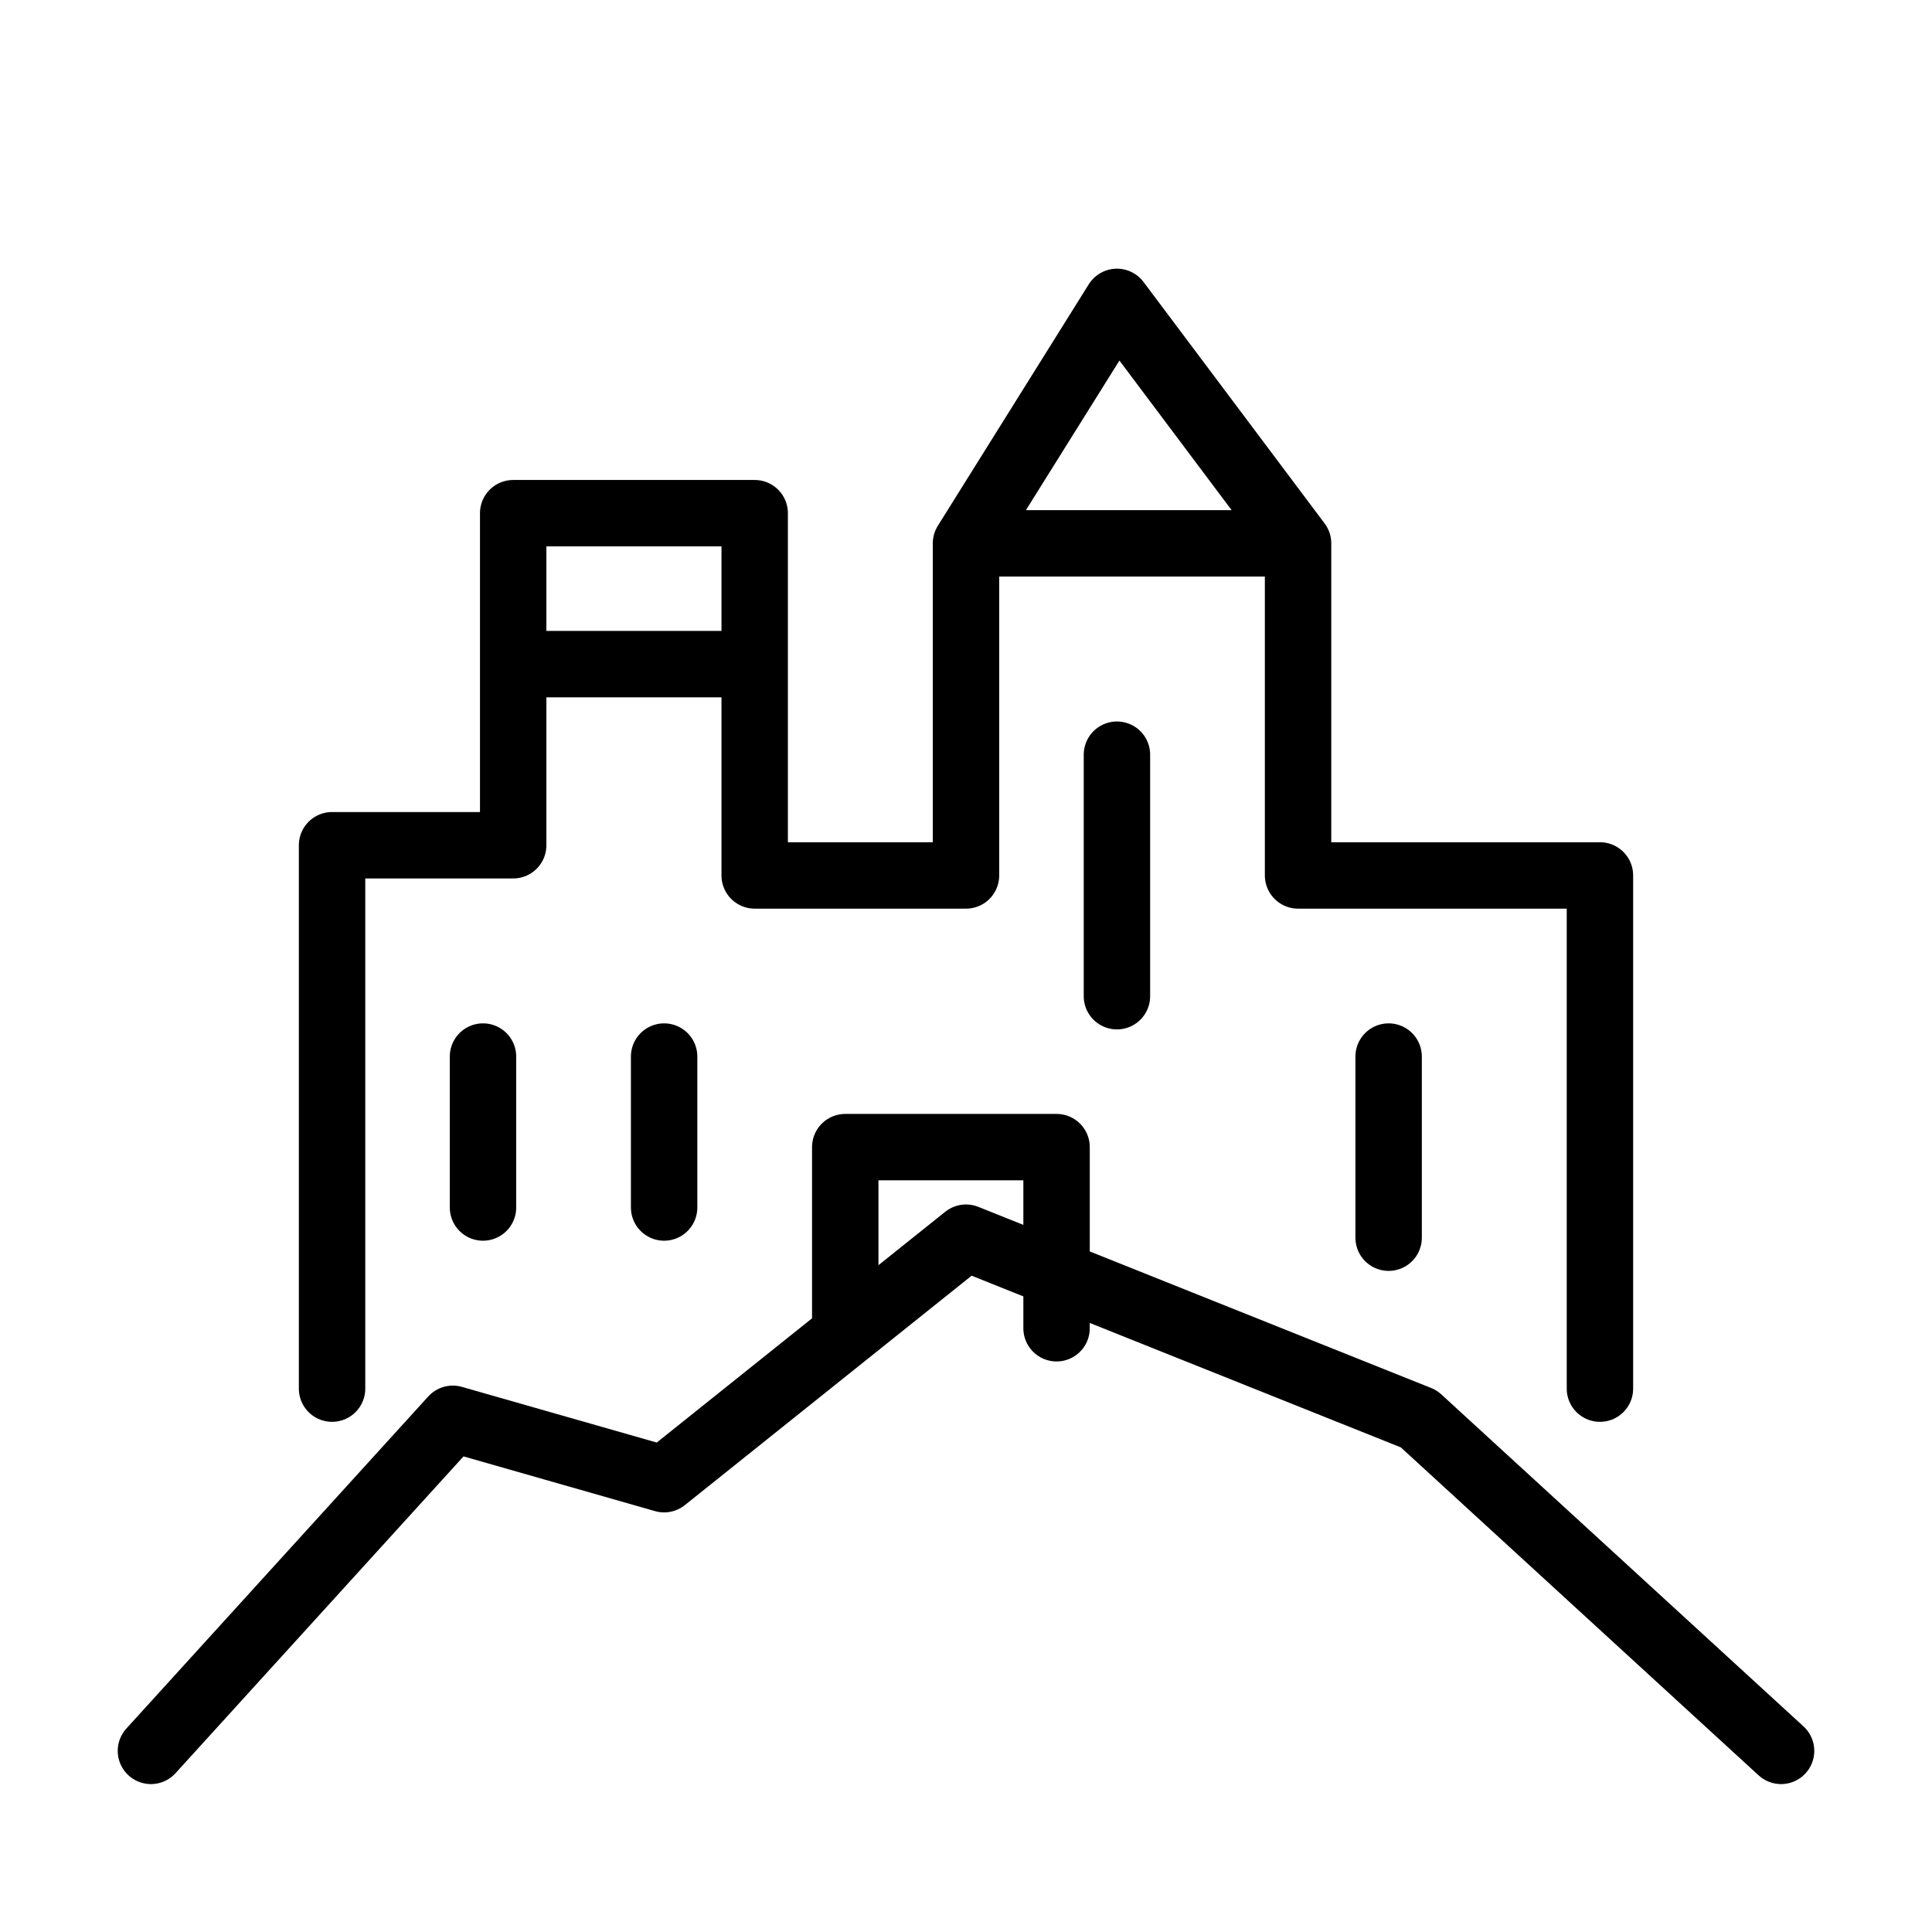
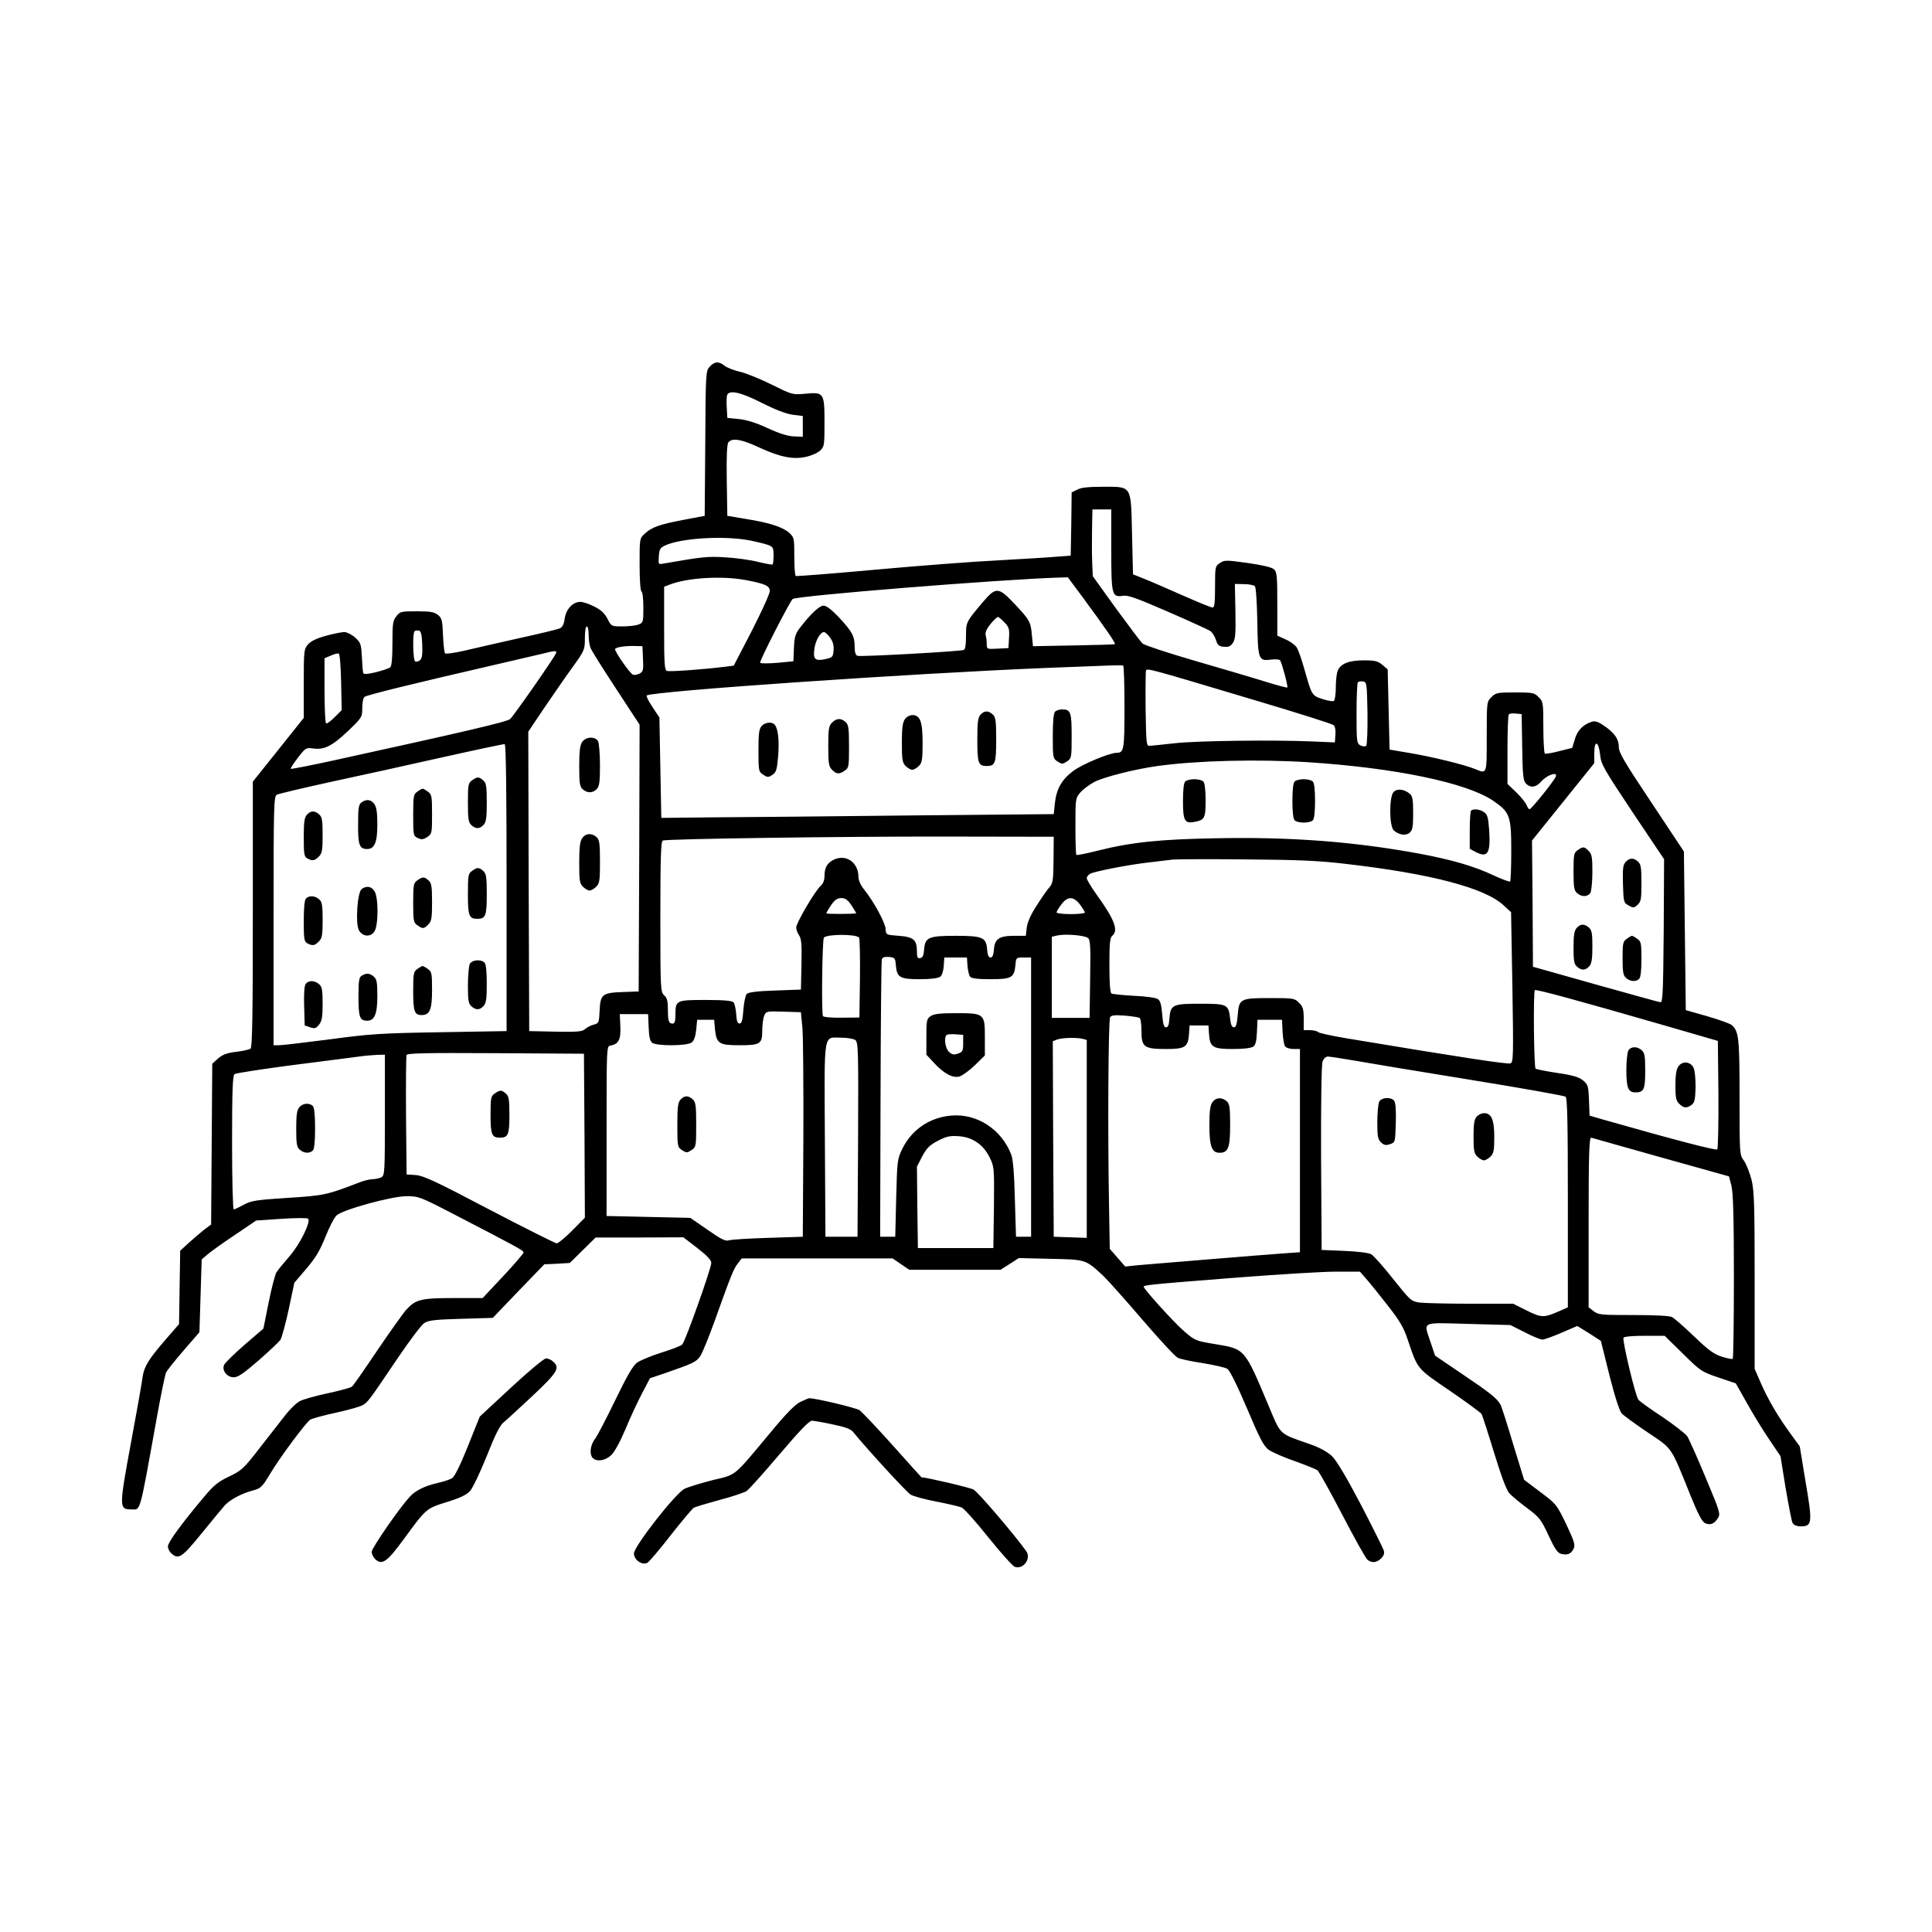
<svg xmlns="http://www.w3.org/2000/svg" width="64" height="64" viewBox="0 0 64 64">
-   <g fill="none" stroke="#000" stroke-width="2.2" stroke-linecap="round" stroke-linejoin="round">
-     <path d="M5 58L15 47L22 49L32 41L47 47L59 58M11 46V28H17V22H25V29H32V18H43V29H53V46M32 18L37 10L43 18M17 22V17H25V22M16 35V40M22 35V40M37 25V33M46 35V41M28 44V38H35V44" fill="none" />
+   <g transform="scale(0.0625)">
+     <g transform="translate(0,1024) scale(0.1,-0.1)" fill="#000" stroke="none">
+       <path d="M3762 8297 c-21 -23 -22 -29 -24 -407 l-3 -384 -110 -21 c-128 -24 -170 -39 -207 -73 -28 -26 -28 -26 -28 -163 0 -81 4 -140 10 -144 6 -3 10 -42 10 -86 0 -76 -1 -80 -26 -89 -14 -6 -52 -10 -84 -10 -59 0 -60 0 -80 40 -15 29 -34 47 -70 65 -27 14 -60 25 -74 25 -40 0 -76 -39 -83 -88 -4 -32 -12 -46 -27 -53 -12 -5 -111 -29 -221 -53 -110 -25 -240 -54 -289 -66 -49 -11 -93 -17 -97 -13 -4 4 -9 48 -11 96 -3 79 -6 91 -27 108 -19 15 -39 19 -111 19 -84 0 -90 -1 -109 -26 -19 -24 -21 -40 -21 -144 0 -82 -4 -120 -12 -127 -7 -6 -41 -17 -76 -26 -47 -11 -64 -12 -67 -4 -2 7 -5 45 -7 86 -4 68 -6 75 -36 102 -18 16 -44 29 -57 29 -14 0 -58 -9 -98 -20 -48 -13 -79 -28 -94 -45 -22 -25 -23 -34 -23 -208 l0 -182 -135 -169 -135 -169 0 -702 c0 -550 -3 -705 -12 -713 -7 -5 -42 -13 -77 -17 -49 -6 -70 -14 -95 -35 l-31 -28 -3 -426 -3 -426 -36 -27 c-20 -16 -57 -47 -82 -70 l-46 -42 -3 -194 -3 -195 -67 -77 c-93 -107 -118 -147 -126 -202 -3 -27 -31 -184 -62 -351 -63 -340 -63 -352 0 -352 53 0 42 -40 136 480 22 124 45 234 50 245 5 11 47 64 93 117 l84 97 6 193 6 193 33 28 c18 15 83 62 145 103 l111 75 134 9 c73 5 137 5 141 1 16 -16 -43 -136 -99 -200 -30 -35 -62 -73 -69 -85 -7 -12 -26 -83 -41 -159 l-28 -139 -99 -85 c-54 -47 -102 -94 -108 -105 -16 -29 13 -68 50 -68 22 0 53 21 131 89 56 49 108 98 116 109 7 11 27 83 44 161 l30 142 64 75 c50 59 72 96 101 169 21 52 47 103 59 113 33 31 293 102 371 102 63 0 72 -3 253 -97 336 -174 367 -191 367 -201 0 -6 -49 -63 -108 -126 l-109 -116 -154 0 c-172 0 -200 -7 -250 -61 -17 -19 -86 -116 -154 -216 -67 -100 -127 -186 -134 -192 -6 -6 -65 -22 -131 -36 -65 -14 -133 -33 -149 -43 -17 -10 -49 -41 -71 -69 -22 -28 -83 -106 -135 -173 -89 -115 -99 -124 -166 -156 -59 -28 -82 -47 -136 -112 -117 -139 -188 -237 -188 -258 0 -12 8 -28 18 -37 38 -35 57 -22 160 105 55 68 111 135 124 150 30 31 87 61 144 77 47 12 53 18 99 95 52 86 186 266 209 281 11 7 74 24 139 38 64 14 129 32 142 41 28 18 31 23 188 255 60 88 120 168 135 178 23 15 54 19 195 23 l169 5 136 142 137 142 68 3 67 4 69 68 68 67 232 0 233 1 74 -57 c53 -41 74 -64 74 -79 0 -28 -138 -417 -154 -432 -6 -7 -55 -26 -110 -43 -54 -17 -112 -41 -129 -53 -22 -16 -52 -67 -115 -197 -47 -97 -95 -190 -108 -207 -26 -33 -31 -83 -12 -102 21 -21 66 -14 97 15 19 18 47 70 76 138 25 61 65 146 88 190 l42 80 80 27 c144 50 165 59 185 88 12 16 47 103 79 192 87 243 100 274 122 302 l20 26 400 0 400 0 44 -30 44 -30 242 0 242 0 49 31 48 31 168 -4 c188 -4 185 -3 276 -87 27 -25 122 -132 212 -237 90 -105 174 -195 187 -201 13 -6 72 -19 133 -28 60 -10 118 -23 129 -30 13 -8 52 -87 104 -209 67 -159 89 -201 115 -220 17 -12 79 -40 138 -60 58 -21 113 -43 121 -49 8 -7 68 -113 132 -237 65 -124 124 -231 133 -237 23 -19 49 -16 73 8 14 14 18 27 13 42 -4 12 -58 121 -121 242 -75 143 -128 232 -152 256 -24 23 -63 45 -116 64 -171 60 -153 43 -224 211 -125 297 -122 294 -281 320 -103 17 -106 18 -166 70 -53 46 -204 213 -212 233 -3 10 28 13 513 51 209 16 437 30 506 30 l127 0 33 -38 c19 -21 70 -85 114 -141 65 -83 85 -117 107 -184 53 -156 46 -148 222 -268 89 -61 164 -116 169 -124 4 -8 34 -100 66 -205 40 -130 66 -199 82 -216 13 -14 55 -49 93 -77 64 -48 73 -58 113 -144 34 -73 48 -94 68 -99 33 -8 53 0 66 29 9 19 2 40 -40 129 -50 104 -53 107 -137 170 l-86 65 -58 189 c-31 104 -61 198 -67 209 -18 33 -54 62 -204 163 l-143 97 -23 69 c-38 115 -57 106 200 99 l222 -6 76 -38 c41 -22 84 -39 94 -39 10 0 55 16 101 36 l84 36 63 -39 62 -40 45 -181 c29 -115 53 -188 65 -203 11 -12 73 -57 138 -101 134 -90 120 -69 228 -337 39 -96 60 -136 76 -144 27 -12 48 -5 68 26 15 23 12 32 -65 216 -44 106 -88 204 -97 218 -9 14 -69 60 -132 103 -64 42 -121 83 -127 91 -16 19 -87 317 -79 329 3 6 52 10 112 10 l106 0 97 -95 c93 -92 99 -96 188 -126 l92 -31 57 -101 c31 -56 84 -143 118 -193 l62 -92 27 -168 c16 -93 32 -177 37 -186 7 -12 22 -18 45 -18 59 0 61 20 24 236 l-31 188 -48 66 c-66 90 -119 180 -158 269 l-33 76 0 465 c0 397 -2 475 -16 535 -10 39 -28 84 -40 102 -24 32 -24 32 -24 338 0 316 -4 351 -43 383 -9 7 -67 28 -129 46 l-113 32 -5 421 -5 420 -172 259 c-144 216 -173 265 -173 295 0 42 -22 74 -79 113 -29 20 -46 26 -63 21 -47 -15 -78 -46 -91 -93 l-14 -46 -68 -17 c-38 -10 -73 -16 -77 -13 -4 3 -8 66 -8 140 0 130 -1 136 -25 159 -22 23 -31 25 -125 25 -94 0 -103 -2 -125 -25 -25 -24 -25 -26 -25 -210 0 -203 2 -197 -62 -171 -52 22 -227 65 -347 85 l-106 18 -5 212 -5 213 -28 24 c-24 20 -39 24 -98 24 -80 0 -125 -18 -139 -56 -6 -14 -10 -54 -10 -89 0 -35 -5 -67 -10 -70 -6 -4 -33 1 -61 10 -56 19 -56 18 -96 160 -14 50 -32 101 -40 113 -8 13 -35 33 -59 43 l-44 20 0 168 c0 148 -2 170 -18 184 -11 10 -61 22 -139 33 -114 16 -123 16 -147 0 -25 -16 -26 -19 -26 -126 0 -86 -3 -110 -13 -110 -8 0 -79 29 -158 64 -79 35 -171 75 -204 88 l-60 24 -5 213 c-6 263 1 251 -157 251 -73 0 -113 -4 -133 -15 l-30 -15 -2 -168 -3 -167 -80 -6 c-44 -4 -181 -12 -305 -19 -124 -6 -414 -28 -645 -49 -231 -21 -423 -36 -427 -34 -5 2 -8 49 -8 104 0 95 -1 101 -26 124 -34 31 -103 54 -228 74 l-101 17 -3 188 c-2 131 1 193 9 202 20 24 69 16 159 -26 114 -53 185 -67 253 -51 28 6 62 21 74 33 22 20 23 29 23 148 0 158 -3 163 -103 153 -67 -6 -69 -5 -180 50 -61 30 -137 61 -167 67 -30 7 -66 21 -79 31 -31 25 -53 24 -79 -4z m275 -192 c69 -35 128 -58 163 -63 l55 -7 0 -55 0 -55 -47 2 c-32 1 -77 15 -140 44 -62 29 -112 44 -153 48 l-60 6 -3 54 c-2 29 -1 60 2 67 11 29 73 15 183 -41z m1853 -778 c0 -241 3 -253 61 -245 27 5 73 -12 239 -84 113 -49 213 -95 224 -102 10 -6 24 -27 30 -46 9 -29 16 -36 43 -38 25 -2 35 2 48 21 13 20 15 50 13 168 l-3 144 48 -1 c26 0 52 -5 58 -11 6 -6 11 -83 13 -186 3 -204 6 -212 73 -203 24 3 45 1 48 -4 10 -16 43 -139 38 -144 -2 -2 -59 13 -126 34 -67 21 -234 70 -372 110 -137 40 -258 80 -269 89 -10 9 -73 93 -141 186 l-123 171 -3 69 c-2 39 -2 118 -1 178 l2 107 50 0 50 0 0 -213z m-1918 49 c40 -8 85 -19 101 -25 24 -9 27 -16 27 -54 0 -24 -2 -46 -5 -49 -3 -2 -37 4 -77 14 -40 10 -118 21 -173 24 -95 6 -121 3 -328 -33 -28 -5 -28 -5 -25 38 2 37 8 46 31 57 84 40 311 54 449 28z m-22 -210 c106 -20 130 -31 130 -59 0 -14 -43 -108 -95 -210 l-96 -185 -47 -6 c-122 -15 -294 -27 -307 -22 -13 4 -15 40 -15 226 l0 220 28 11 c95 37 274 48 402 25z m1793 -98 c118 -160 171 -237 166 -242 -2 -2 -101 -5 -219 -7 l-215 -4 -6 61 c-6 69 -12 79 -97 169 -79 83 -94 84 -159 8 -93 -110 -93 -109 -93 -185 0 -46 -4 -70 -12 -73 -24 -8 -548 -37 -563 -31 -10 3 -15 19 -15 45 0 58 -12 82 -80 155 -41 44 -70 66 -85 66 -22 0 -71 -46 -127 -120 -22 -29 -28 -48 -30 -105 l-3 -70 -84 -8 c-47 -4 -88 -4 -92 0 -6 7 154 319 172 338 17 17 1098 104 1417 114 l42 1 83 -112z m-419 -127 c24 -25 27 -35 24 -82 l-3 -54 -57 -3 c-57 -3 -58 -3 -58 25 0 15 -3 37 -6 48 -3 13 6 33 26 58 17 20 35 37 39 37 4 0 20 -13 35 -29z m-2204 -65 c0 -25 4 -56 10 -70 5 -14 66 -111 135 -216 l125 -191 -2 -707 -3 -707 -85 -3 c-108 -4 -118 -12 -122 -100 -3 -63 -4 -66 -32 -73 -15 -4 -36 -15 -46 -24 -14 -13 -41 -15 -156 -13 l-139 3 -3 794 -2 793 82 122 c45 66 112 164 150 216 67 93 68 96 68 158 0 34 4 62 10 62 6 0 10 -20 10 -44z m-882 -52 c2 -53 -1 -74 -12 -83 -8 -7 -20 -10 -26 -6 -11 7 -14 148 -3 159 4 4 14 5 23 4 11 -3 16 -20 18 -74z m2162 36 c15 -21 20 -41 18 -67 -3 -36 -5 -38 -46 -47 -53 -11 -64 1 -55 59 7 43 31 84 50 85 6 0 21 -13 33 -30z m-992 -112 c3 -59 1 -68 -18 -78 -12 -6 -28 -9 -35 -6 -15 5 -95 119 -95 135 0 10 53 19 110 17 l35 -1 3 -67z m-461 30 c-9 -24 -225 -333 -243 -349 -17 -15 -240 -67 -934 -219 -123 -27 -226 -47 -229 -45 -2 3 15 29 38 59 40 52 43 54 80 49 60 -8 100 12 184 91 76 73 77 75 77 124 0 28 5 54 13 59 12 9 241 66 662 163 121 28 245 57 275 64 71 18 83 19 77 4z m-1139 -153 l3 -149 -37 -37 c-21 -21 -41 -36 -46 -33 -4 3 -8 82 -8 175 l0 170 33 14 c17 8 37 13 42 11 6 -1 11 -63 13 -151z m4152 -134 c0 -224 -3 -241 -41 -241 -38 0 -187 -62 -233 -98 -59 -45 -87 -94 -95 -170 l-6 -57 -755 -7 c-415 -5 -883 -9 -1040 -10 l-285 -3 -5 266 -5 266 -37 56 c-21 31 -34 58 -30 61 37 23 1407 117 2122 146 355 14 394 16 403 12 4 -2 7 -101 7 -221z m710 32 c212 -63 391 -120 398 -126 8 -6 12 -26 10 -51 l-3 -41 -115 5 c-207 9 -613 4 -730 -9 -63 -7 -124 -13 -135 -14 -19 -2 -20 5 -23 193 -1 107 0 200 2 206 5 14 21 9 596 -163z m578 -62 c1 -91 -2 -169 -7 -174 -5 -5 -17 -4 -30 2 -20 11 -21 19 -21 170 0 87 3 161 7 165 4 4 16 6 28 4 19 -3 20 -11 23 -167z m820 -180 c2 -145 5 -178 19 -193 24 -26 55 -22 83 11 30 34 87 53 76 25 -9 -23 -129 -173 -139 -173 -4 -1 -11 10 -16 22 -5 13 -30 44 -55 68 l-46 44 0 181 c0 99 3 184 7 188 4 4 21 6 38 4 l30 -3 3 -174z m-5383 -747 l0 -759 -350 -6 c-314 -5 -375 -9 -589 -38 -131 -17 -252 -31 -267 -31 l-29 0 0 660 c0 618 1 660 18 668 9 5 136 35 282 67 146 31 411 90 590 130 179 40 330 72 335 71 7 -2 10 -264 10 -762z m5796 705 c5 -50 19 -74 172 -304 l167 -249 -2 -381 c-3 -331 -5 -380 -18 -377 -8 1 -163 44 -345 95 l-330 93 -2 334 -3 335 165 205 165 205 0 53 c0 72 23 65 31 -9z m-1546 -39 c459 -30 837 -108 979 -204 89 -61 96 -80 96 -267 0 -85 -3 -158 -6 -161 -3 -3 -42 11 -87 32 -103 49 -225 84 -397 116 -344 63 -678 89 -1073 81 -298 -5 -452 -21 -630 -66 -59 -15 -110 -25 -112 -22 -3 2 -5 71 -5 152 0 145 0 148 26 179 15 17 49 42 75 56 55 27 213 67 334 84 211 29 529 37 800 20z m-1351 -518 c-1 -109 -4 -125 -22 -145 -11 -12 -41 -55 -67 -96 -32 -49 -49 -88 -53 -117 l-5 -44 -61 0 c-80 0 -104 -16 -108 -73 -2 -29 -8 -42 -18 -42 -10 0 -16 13 -18 42 -5 65 -23 73 -167 73 -144 0 -162 -8 -167 -73 -2 -30 -8 -43 -20 -45 -15 -3 -18 4 -18 35 0 62 -18 77 -96 83 -68 5 -68 5 -70 36 -2 33 -61 143 -113 208 -19 23 -31 50 -31 68 0 74 -61 120 -125 94 -39 -17 -55 -42 -55 -89 0 -22 -7 -41 -21 -53 -30 -27 -129 -196 -129 -220 0 -11 7 -29 15 -41 13 -18 15 -49 13 -155 l-3 -133 -137 -5 c-93 -3 -141 -9 -150 -18 -7 -7 -15 -45 -18 -85 -4 -55 -9 -72 -20 -72 -11 0 -16 14 -18 50 -2 27 -8 55 -14 62 -8 9 -49 13 -149 13 -156 0 -159 -2 -159 -78 0 -43 -6 -53 -26 -45 -10 4 -14 23 -14 68 0 49 -4 66 -20 80 -19 18 -20 31 -20 417 0 310 3 400 13 403 24 9 953 22 1507 21 l565 -1 -1 -123z m1551 -21 c450 -52 734 -127 834 -219 l40 -37 7 -397 c6 -367 5 -398 -10 -404 -15 -6 -258 31 -865 132 -79 13 -149 28 -155 34 -5 5 -25 10 -43 10 l-33 0 0 60 c0 51 -4 65 -25 85 -23 24 -29 25 -153 25 -159 0 -165 -3 -172 -92 -4 -47 -9 -63 -20 -63 -10 0 -17 14 -20 46 -9 76 -14 79 -160 79 -146 0 -156 -5 -162 -80 -2 -32 -7 -45 -18 -45 -11 0 -16 16 -20 68 -4 50 -10 72 -22 81 -11 8 -62 15 -127 18 -60 3 -114 9 -120 12 -7 5 -11 56 -11 150 0 115 3 146 15 156 34 28 13 85 -79 213 -31 43 -56 85 -56 92 0 8 8 18 18 24 26 13 204 48 312 60 52 6 109 13 125 15 17 2 190 3 385 1 281 -2 393 -7 535 -24z m-2621 -221 c14 -22 25 -40 24 -41 -22 -4 -158 -4 -158 0 0 4 11 23 25 44 20 28 33 37 54 37 22 0 34 -9 55 -40z m1210 6 c14 -19 26 -38 26 -43 0 -4 -34 -8 -75 -8 -41 0 -75 4 -75 9 0 5 11 24 26 43 33 44 64 43 98 -1z m-1171 -175 c4 -4 6 -101 5 -216 l-3 -208 -93 -1 c-52 -1 -96 3 -100 8 -9 15 -4 408 5 417 19 18 167 19 186 0z m1214 -3 c12 -9 14 -49 11 -217 l-3 -206 -100 0 -100 0 0 215 0 215 30 7 c41 9 145 1 162 -14z m-1019 -143 c6 -66 21 -75 127 -75 57 0 97 5 108 13 10 7 17 30 19 57 l3 45 60 0 60 0 3 -45 c2 -24 8 -50 14 -57 7 -9 41 -13 108 -13 111 0 126 8 132 75 3 39 4 40 43 40 l40 0 0 -740 0 -740 -40 0 -40 0 -6 200 c-3 131 -10 212 -19 235 -52 135 -183 220 -320 207 -113 -10 -208 -75 -257 -175 -27 -55 -28 -63 -33 -262 l-5 -205 -40 0 -40 0 2 728 c1 400 4 735 7 743 4 10 16 14 38 12 31 -3 33 -6 36 -43z m4067 -318 l290 -84 3 -283 c1 -156 -2 -288 -6 -292 -7 -7 -222 49 -612 160 l-65 19 -3 81 c-3 75 -5 83 -31 105 -22 18 -53 28 -136 40 -59 9 -111 19 -116 23 -9 5 -13 407 -4 416 6 6 230 -55 680 -185z m-4562 -16 c4 -46 6 -314 5 -595 l-3 -511 -185 -6 c-102 -3 -195 -9 -207 -13 -17 -6 -40 5 -113 56 l-91 63 -222 5 -222 5 0 450 c0 442 0 450 20 453 44 8 56 32 53 101 l-3 66 75 0 75 0 3 -70 c2 -51 7 -73 19 -82 24 -18 183 -17 208 1 13 9 21 31 25 67 l5 54 45 0 45 0 5 -54 c8 -72 22 -81 128 -81 111 0 122 7 122 75 0 29 4 65 10 80 10 25 11 26 102 23 l93 -3 8 -84z m1787 54 c6 -3 10 -35 10 -70 0 -85 14 -95 131 -95 101 0 116 10 121 80 l3 45 50 0 50 0 3 -45 c5 -71 20 -80 127 -80 57 0 97 5 108 13 12 8 17 31 19 77 l3 65 65 0 65 0 3 -65 c2 -35 8 -70 14 -77 6 -7 26 -13 44 -13 l34 0 0 -539 0 -538 -97 -7 c-100 -7 -646 -52 -764 -62 l-65 -7 -41 47 -41 47 -4 232 c-7 382 -4 981 6 996 7 10 25 12 77 8 38 -3 74 -9 79 -12z m-1507 -117 c16 -12 17 -53 15 -528 l-3 -515 -85 0 -85 0 -3 515 c-3 587 -10 540 88 540 31 0 64 -6 73 -12z m1205 6 l22 -6 0 -525 0 -524 -87 3 -88 3 -3 518 -2 518 22 9 c27 10 103 12 136 4z m-2640 -514 l2 -434 -67 -68 c-37 -37 -74 -68 -82 -68 -8 0 -169 81 -357 179 -285 150 -350 180 -391 183 l-48 3 -3 310 c-1 170 0 316 3 323 3 10 101 12 472 10 l468 -3 3 -435z m-1058 110 c0 -305 -1 -320 -19 -330 -11 -5 -32 -10 -48 -10 -15 -1 -46 -8 -68 -17 -171 -66 -187 -70 -381 -82 -169 -11 -194 -15 -233 -37 -24 -13 -47 -24 -52 -24 -5 0 -9 159 -9 354 0 271 3 356 13 363 6 5 143 26 302 47 160 20 317 41 350 45 33 5 79 9 103 10 l42 1 0 -320z m5125 291 c61 -11 337 -57 615 -102 278 -45 511 -86 518 -92 9 -7 12 -132 12 -563 l0 -553 -47 -21 c-80 -35 -93 -35 -171 4 l-72 36 -223 0 c-123 0 -246 3 -272 6 -46 7 -49 10 -141 125 -51 65 -104 124 -116 131 -14 8 -72 15 -143 18 l-120 5 -3 487 c-1 301 2 496 8 512 5 15 17 26 28 26 10 0 67 -9 127 -19z m-1988 -435 c29 -19 51 -46 68 -80 25 -51 25 -55 23 -267 l-3 -214 -200 0 -200 0 -3 216 -2 216 28 54 c23 43 38 59 82 82 46 24 64 28 110 25 39 -3 67 -12 97 -32z m3622 -79 l365 -102 13 -50 c9 -37 13 -161 13 -481 0 -237 -3 -433 -6 -436 -3 -3 -29 2 -57 11 -42 13 -71 34 -147 107 -52 50 -105 96 -117 103 -14 7 -88 11 -206 11 -171 0 -186 1 -211 21 l-26 20 0 443 c0 369 3 459 14 456 1 0 165 -47 365 -103z M3086 6308 c-12 -17 -16 -49 -16 -129 0 -90 3 -108 18 -122 24 -22 55 -21 75 1 14 15 17 40 17 126 0 59 -5 116 -10 127 -15 27 -64 25 -84 -3z M3086 5798 c-12 -17 -16 -49 -16 -130 0 -95 2 -110 20 -128 11 -11 27 -20 35 -20 8 0 24 9 35 20 18 18 20 33 20 133 0 98 -3 116 -18 130 -26 23 -58 21 -76 -5z M5592 6468 c-8 -8 -12 -52 -12 -130 0 -114 1 -118 25 -134 23 -15 27 -15 50 0 24 16 25 20 25 134 0 127 -5 142 -50 142 -14 0 -31 -5 -38 -12z M5197 6452 c-14 -15 -17 -41 -17 -133 0 -124 5 -139 50 -139 45 0 50 15 50 140 0 101 -3 119 -18 133 -24 22 -45 21 -65 -1z M4796 6428 c-12 -17 -16 -48 -16 -125 0 -90 3 -106 20 -123 11 -11 27 -20 35 -20 8 0 24 9 35 20 17 17 20 33 20 123 0 113 -13 147 -55 147 -13 0 -31 -10 -39 -22z M4410 6410 c-17 -17 -20 -33 -20 -125 0 -92 3 -108 20 -125 24 -24 38 -25 68 -4 21 14 22 23 22 128 0 97 -3 115 -18 129 -25 22 -48 21 -72 -3z M4037 6392 c-14 -15 -17 -40 -17 -130 0 -108 1 -112 25 -128 23 -15 27 -15 49 -1 20 14 24 27 30 95 7 82 1 147 -17 170 -14 18 -51 15 -70 -6z M2502 6104 c-20 -14 -22 -23 -22 -118 0 -87 3 -105 18 -119 24 -22 45 -21 65 1 14 15 17 40 17 119 0 84 -3 103 -18 116 -23 21 -32 21 -60 1z M2212 6044 c-20 -14 -22 -23 -22 -125 0 -107 1 -110 25 -121 19 -9 29 -8 50 6 24 16 25 20 25 121 0 96 -2 105 -22 119 -12 9 -25 16 -28 16 -3 0 -16 -7 -28 -16z M1916 5987 c-15 -11 -18 -29 -18 -115 -1 -110 7 -132 48 -132 39 0 54 35 54 130 0 61 -4 92 -16 108 -17 25 -42 28 -68 9z M1627 5922 c-14 -15 -17 -40 -17 -120 0 -90 2 -102 19 -112 28 -14 38 -13 61 10 17 17 20 33 20 113 0 78 -3 97 -18 110 -24 22 -45 21 -65 -1z M2502 5624 c-20 -14 -22 -23 -22 -123 0 -115 6 -131 50 -131 44 0 50 16 50 130 0 91 -3 109 -18 123 -23 21 -32 21 -60 1z M2212 5574 c-20 -14 -22 -23 -22 -119 0 -96 2 -105 22 -119 29 -20 34 -20 58 4 17 17 20 33 20 118 0 83 -3 102 -18 115 -23 21 -32 21 -60 1z M1917 5528 c-23 -18 -34 -181 -15 -218 18 -34 61 -39 82 -8 22 31 23 184 0 216 -17 25 -42 28 -67 10z M1622 5478 c-8 -8 -12 -49 -12 -120 0 -96 2 -108 19 -118 28 -14 38 -13 61 10 17 17 20 33 20 113 0 78 -3 97 -18 110 -22 20 -53 22 -70 5z M2490 5131 c-5 -11 -10 -62 -10 -114 0 -78 3 -97 18 -110 24 -22 45 -21 65 1 14 15 17 40 17 118 0 65 -4 104 -12 112 -19 19 -66 15 -78 -7z M2212 5104 c-20 -14 -22 -23 -22 -118 0 -108 7 -126 45 -126 43 0 55 29 55 133 0 88 -2 97 -22 111 -12 9 -25 16 -28 16 -3 0 -16 -7 -28 -16z M1918 5069 c-15 -8 -18 -25 -18 -112 0 -109 7 -127 46 -127 39 0 54 35 54 131 0 71 -3 89 -18 102 -21 19 -39 21 -64 6z M1621 5026 c-8 -9 -11 -50 -9 -117 l3 -104 29 -10 c24 -8 31 -6 47 14 15 19 19 40 19 111 0 71 -3 90 -18 103 -23 21 -56 22 -71 3z M8362 5734 c-20 -14 -22 -23 -22 -113 0 -82 3 -101 18 -114 25 -23 59 -21 72 2 5 11 10 60 10 110 0 78 -3 94 -20 111 -24 24 -29 24 -58 4z M8616 5671 c-14 -15 -16 -36 -14 -117 3 -95 4 -99 30 -113 24 -14 28 -14 47 3 19 17 21 31 21 116 0 81 -3 100 -18 113 -24 22 -45 21 -66 -2z M8357 5322 c-13 -14 -17 -39 -17 -104 0 -70 3 -88 18 -101 24 -22 45 -21 65 1 13 14 17 39 17 104 0 70 -3 88 -18 101 -24 22 -45 21 -65 -1z M8622 5264 c-20 -14 -22 -24 -22 -103 0 -72 3 -91 18 -104 22 -20 53 -22 70 -5 8 8 12 46 12 104 0 85 -2 94 -22 108 -12 9 -25 16 -28 16 -3 0 -16 -7 -28 -16z M6282 6098 c-8 -8 -12 -46 -12 -104 0 -104 9 -121 62 -110 53 10 58 20 58 115 0 54 -5 92 -12 99 -7 7 -28 12 -48 12 -20 0 -41 -5 -48 -12z M6862 6098 c-8 -8 -12 -46 -12 -103 0 -57 4 -95 12 -103 7 -7 28 -12 48 -12 20 0 41 5 48 12 8 8 12 46 12 103 0 57 -4 95 -12 103 -7 7 -28 12 -48 12 -20 0 -41 -5 -48 -12z M7386 6042 c-24 -27 -23 -183 2 -204 28 -24 64 -29 84 -11 15 13 18 32 18 103 0 70 -3 90 -17 102 -30 26 -68 30 -87 10z M7797 5943 c-4 -3 -7 -50 -7 -104 l0 -98 30 -16 c65 -34 81 -9 73 114 -5 68 -9 84 -27 96 -21 16 -58 20 -69 8z M4932 4854 c-20 -14 -22 -23 -22 -110 l0 -94 40 -43 c51 -56 99 -82 134 -73 15 4 52 30 82 59 l54 53 0 96 c0 126 -2 128 -155 128 -84 0 -116 -4 -133 -16z m173 -144 c0 -39 -3 -46 -27 -54 -22 -8 -32 -6 -48 9 -20 18 -28 74 -13 89 4 4 25 6 48 4 l40 -3 0 -45z M8630 4671 c-5 -11 -10 -56 -10 -101 0 -96 10 -120 48 -120 45 0 52 16 52 115 0 76 -3 95 -18 108 -25 23 -59 21 -72 -2z M8896 4588 c-11 -16 -16 -45 -16 -100 0 -65 3 -81 20 -98 24 -24 39 -25 66 -6 16 12 19 28 21 94 0 44 -4 90 -11 103 -16 33 -59 37 -80 7z M3607 4412 c-14 -15 -17 -41 -17 -135 0 -113 1 -117 25 -133 23 -15 27 -15 50 0 24 16 25 20 25 135 0 102 -3 120 -18 134 -24 22 -45 21 -65 -1z M6426 4398 c-12 -17 -16 -48 -16 -123 0 -111 13 -145 54 -145 46 0 56 27 56 147 0 94 -3 112 -18 126 -26 23 -58 21 -76 -5z M2622 4444 c-20 -14 -22 -23 -22 -113 0 -105 7 -121 50 -121 43 0 50 16 50 120 0 81 -3 100 -18 113 -23 21 -32 21 -60 1z M1587 4372 c-13 -15 -17 -39 -17 -114 0 -79 3 -98 18 -111 22 -20 53 -22 70 -5 8 8 12 49 12 118 0 69 -4 110 -12 118 -18 18 -53 15 -71 -6z M7310 4401 c-5 -11 -10 -60 -10 -109 0 -77 3 -91 20 -107 16 -15 26 -17 48 -9 27 9 27 10 30 113 2 67 -1 108 -9 117 -17 21 -66 18 -79 -5z M7827 4322 c-13 -14 -17 -39 -17 -105 0 -74 3 -90 20 -107 11 -11 27 -20 35 -20 8 0 24 9 35 20 17 17 20 33 20 103 0 92 -15 127 -54 127 -13 0 -30 -8 -39 -18z M2709 2886 l-166 -154 -63 -157 c-41 -102 -70 -161 -84 -170 -11 -7 -46 -18 -76 -25 -67 -15 -118 -40 -147 -72 -56 -60 -203 -273 -203 -293 0 -12 9 -30 20 -40 36 -32 62 -13 150 107 119 163 119 163 229 197 68 21 104 38 122 58 14 15 54 99 89 186 44 112 70 163 89 178 14 11 83 75 154 141 133 125 146 148 109 181 -10 10 -27 17 -38 17 -11 0 -91 -67 -185 -154z M4245 2811 c-29 -13 -73 -57 -160 -162 -202 -242 -179 -223 -308 -254 -62 -16 -128 -36 -149 -46 -48 -24 -268 -305 -268 -343 0 -33 42 -63 70 -50 10 5 66 71 125 147 59 75 114 141 123 146 9 5 71 23 136 41 66 17 130 39 143 47 12 8 91 96 174 194 109 128 158 179 173 179 12 -1 61 -9 111 -20 63 -13 94 -24 106 -39 75 -92 284 -320 306 -333 16 -9 78 -26 138 -37 61 -12 120 -26 132 -31 12 -5 76 -76 142 -159 66 -82 129 -152 140 -156 46 -14 88 45 60 84 -64 89 -256 314 -279 326 -20 11 -252 65 -276 65 -1 0 -70 77 -153 170 -84 94 -163 177 -176 186 -18 12 -230 63 -265 63 -3 1 -23 -8 -45 -18z" />
+     </g>
  </g>
</svg>
